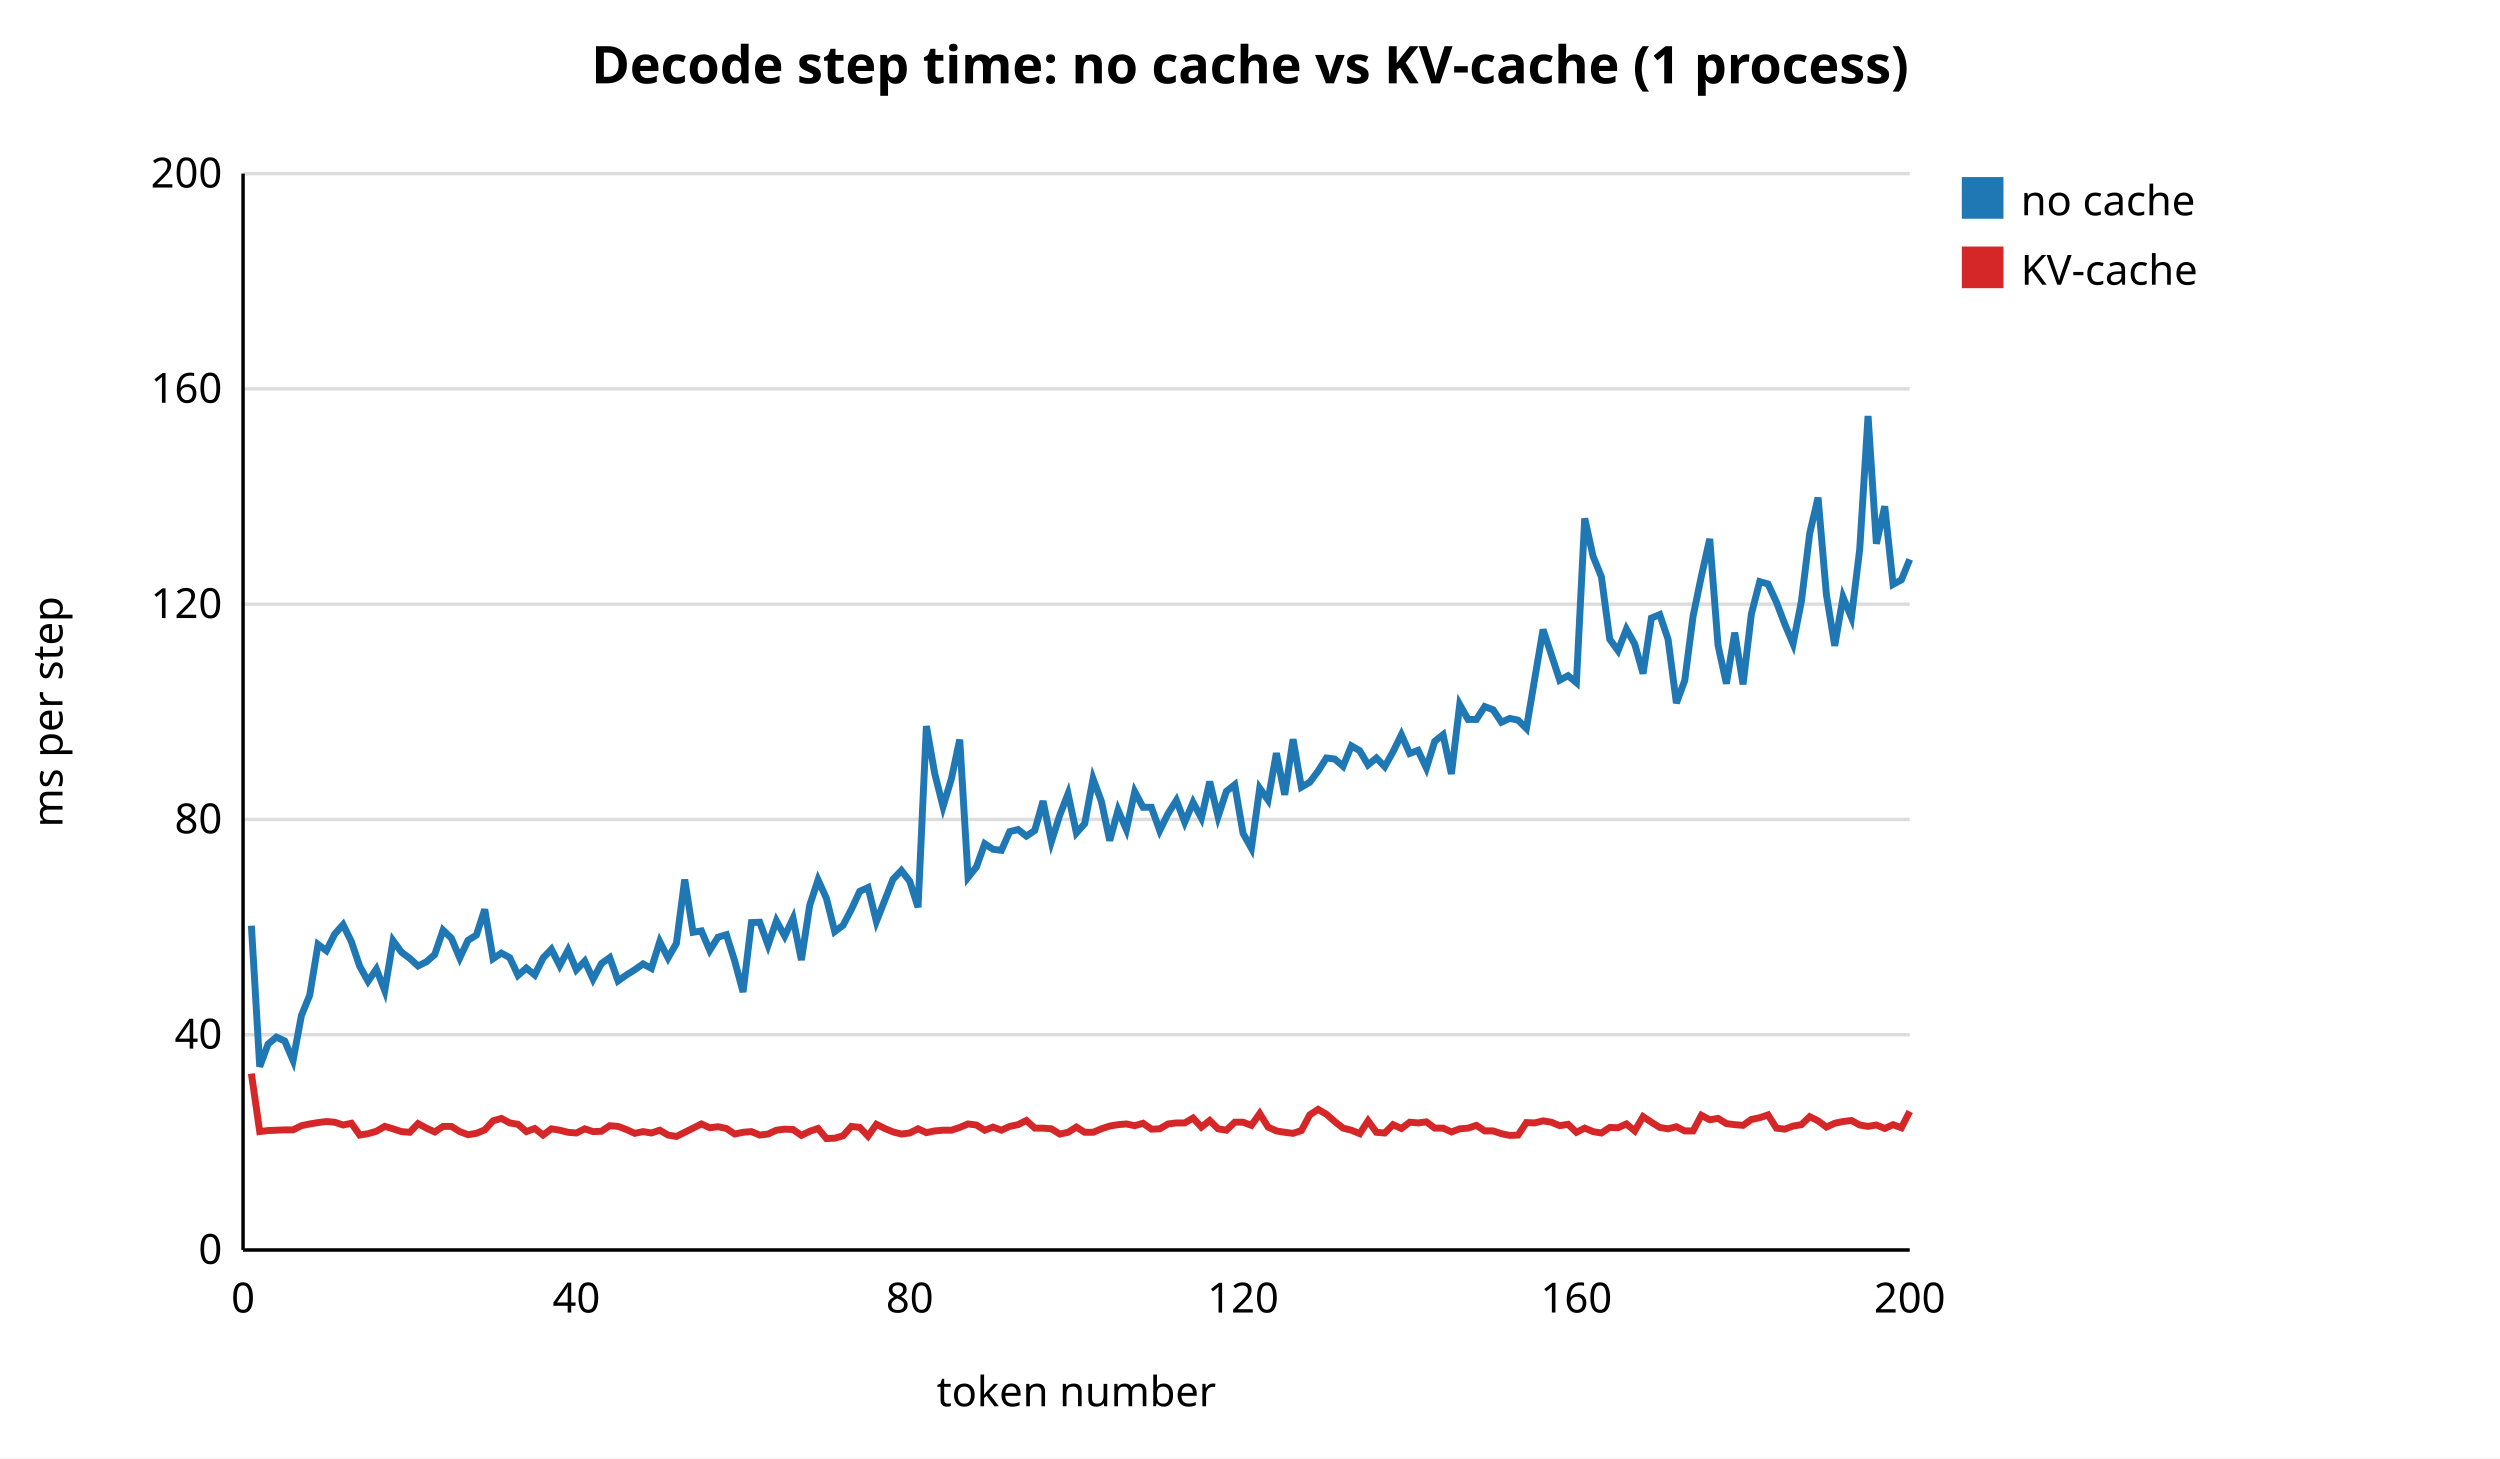
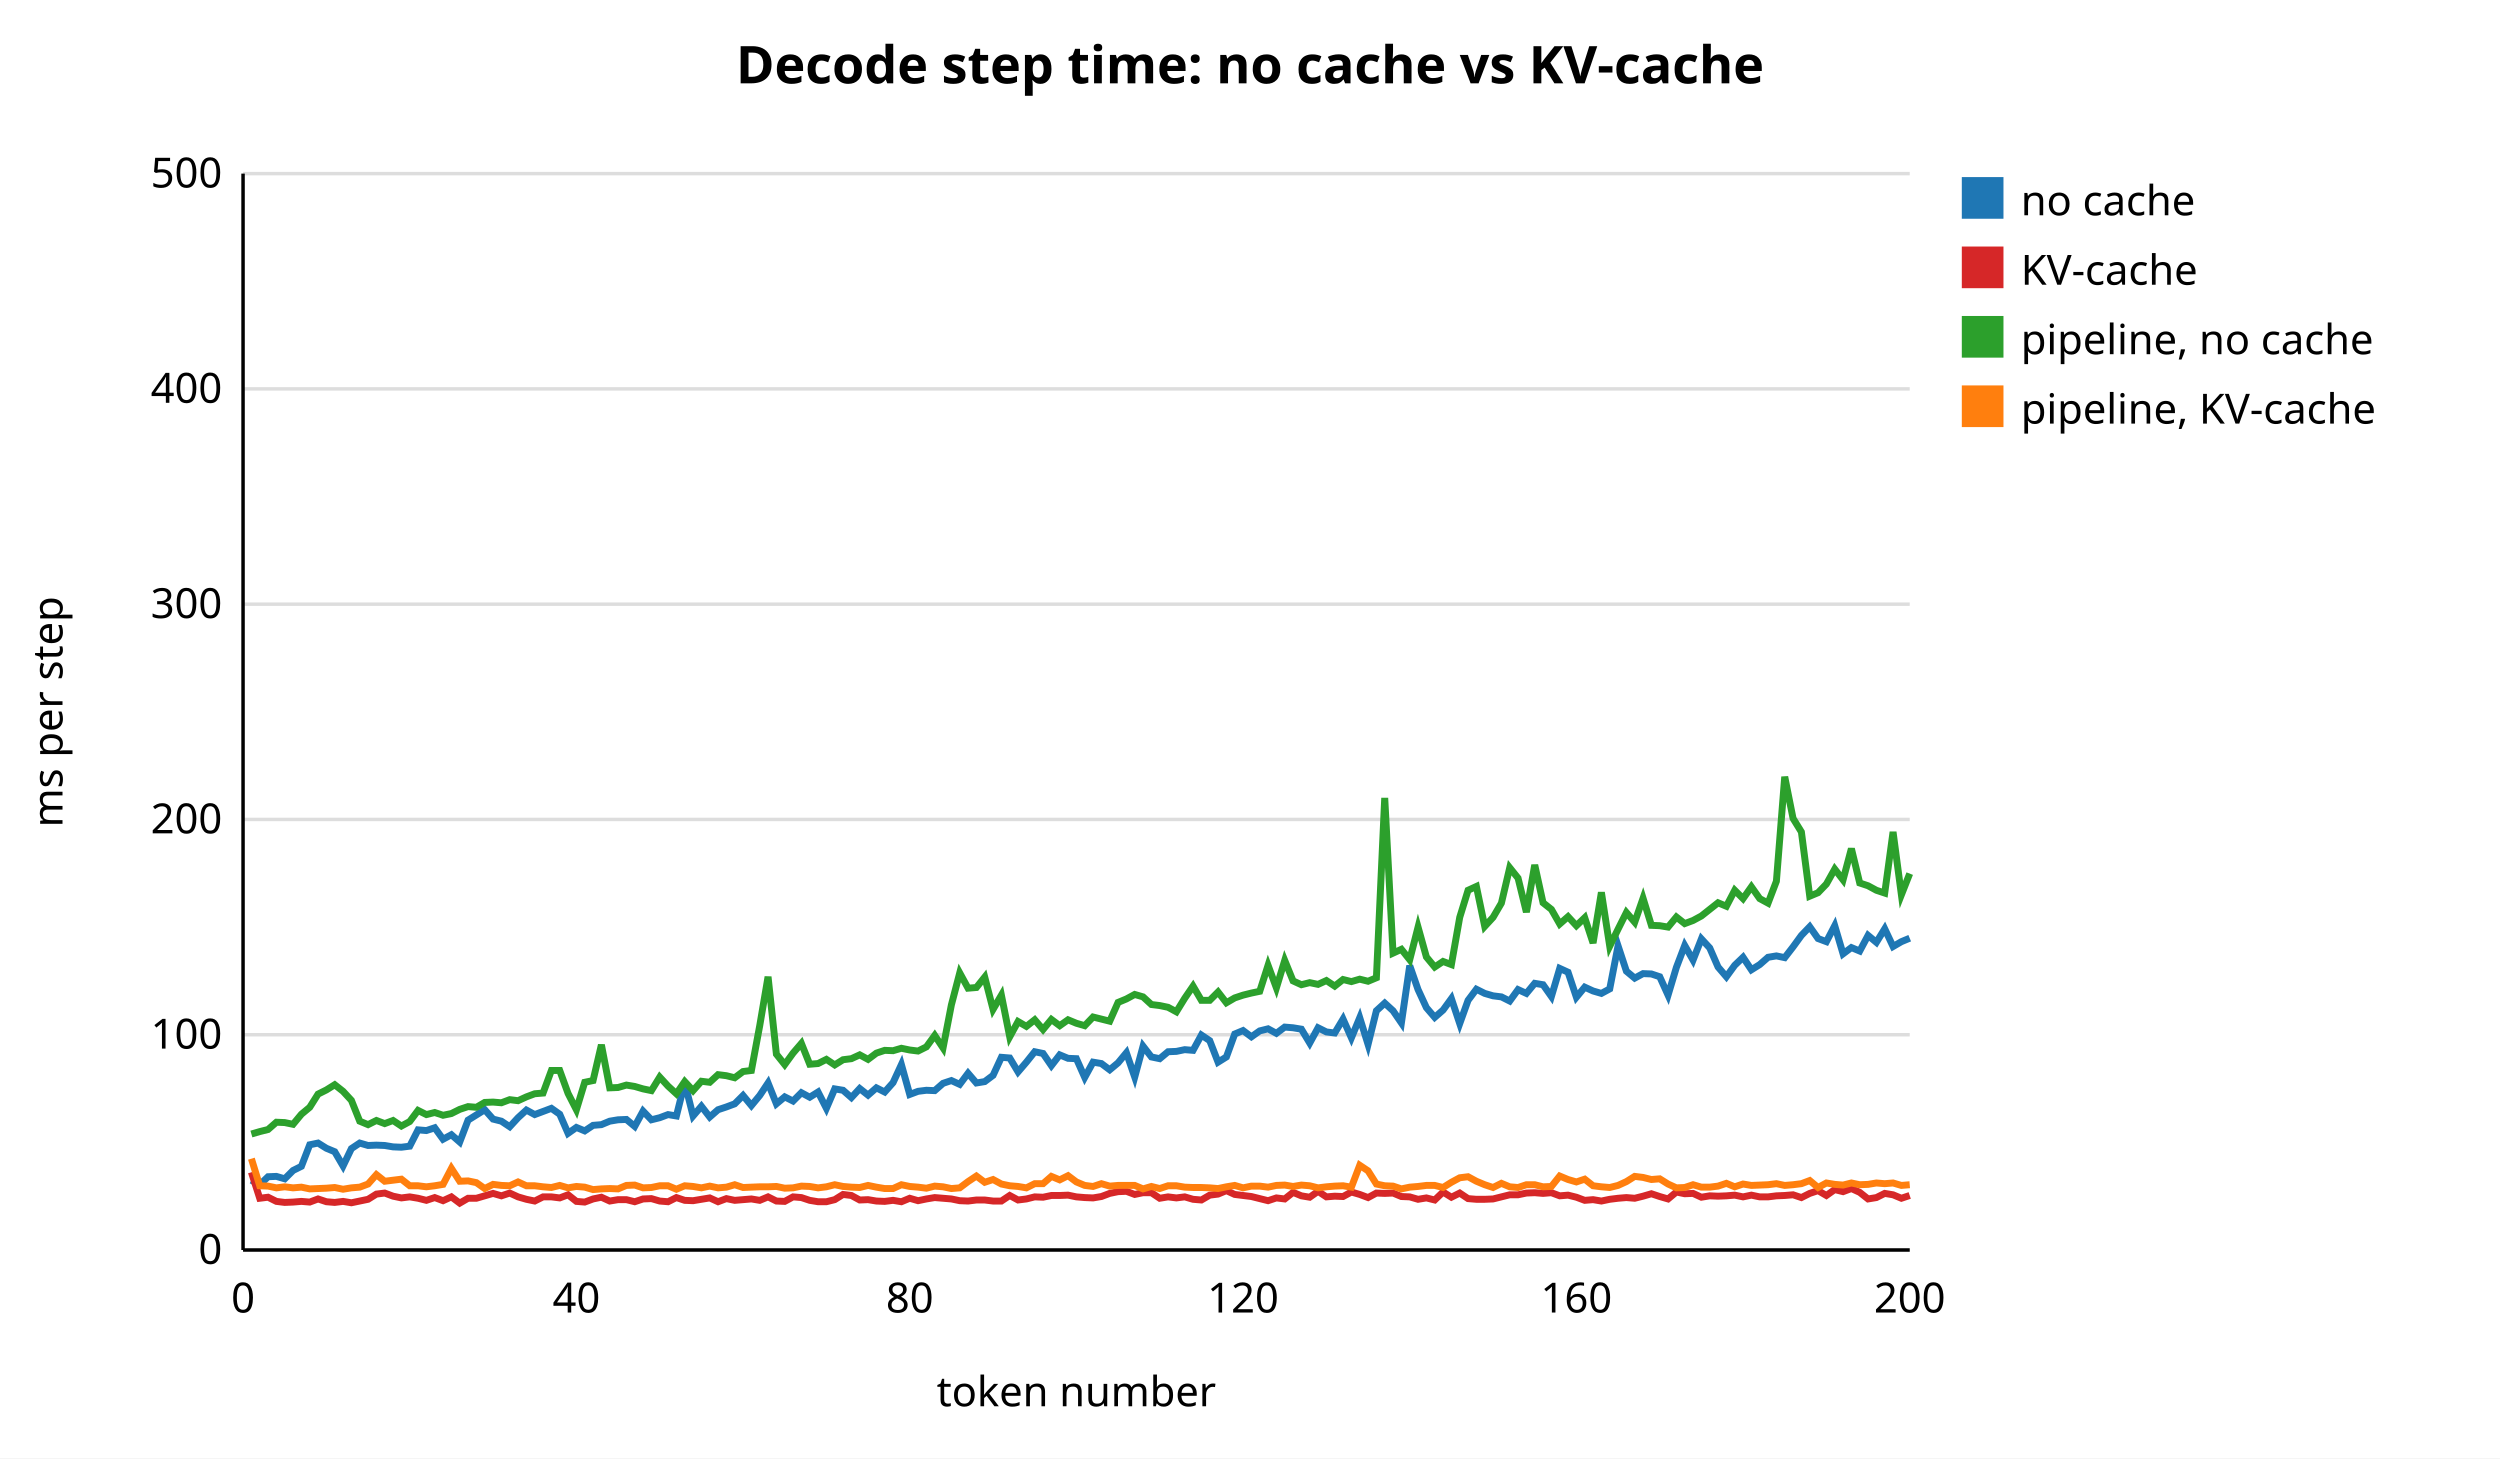
<svg xmlns="http://www.w3.org/2000/svg" width="720" height="420" font-family="sans-serif" font-size="12">
  <rect width="720" height="420" fill="white" />
-   <text x="360.0" y="24" text-anchor="middle" font-size="15" font-weight="bold">Decode step time: no cache vs KV-cache (1 process)</text>
+   <text x="360.0" y="24" text-anchor="middle" font-size="15" font-weight="bold">Decode step time: no cache vs KV-cache</text>
  <text x="310.0" y="405" text-anchor="middle">token number</text>
  <text x="18" y="205.0" text-anchor="middle" transform="rotate(-90 18 205.0)">ms per step</text>
  <line x1="70" y1="360.0" x2="550" y2="360.0" stroke="#ddd" />
  <text x="64" y="364.0" text-anchor="end">0</text>
  <line x1="70" y1="298.0" x2="550" y2="298.0" stroke="#ddd" />
-   <text x="64" y="302.0" text-anchor="end">40</text>
+   <text x="64" y="302.0" text-anchor="end">100</text>
  <line x1="70" y1="236.0" x2="550" y2="236.0" stroke="#ddd" />
-   <text x="64" y="240.0" text-anchor="end">80</text>
+   <text x="64" y="240.0" text-anchor="end">200</text>
  <line x1="70" y1="174.0" x2="550" y2="174.0" stroke="#ddd" />
-   <text x="64" y="178.0" text-anchor="end">120</text>
+   <text x="64" y="178.0" text-anchor="end">300</text>
  <line x1="70" y1="112.0" x2="550" y2="112.0" stroke="#ddd" />
-   <text x="64" y="116.0" text-anchor="end">160</text>
+   <text x="64" y="116.0" text-anchor="end">400</text>
  <line x1="70" y1="50.0" x2="550" y2="50.0" stroke="#ddd" />
-   <text x="64" y="54.0" text-anchor="end">200</text>
+   <text x="64" y="54.0" text-anchor="end">500</text>
  <line x1="70" y1="50" x2="70" y2="360" stroke="black" />
  <line x1="70" y1="360" x2="550" y2="360" stroke="black" />
  <text x="70.0" y="378" text-anchor="middle">0</text>
  <text x="166.0" y="378" text-anchor="middle">40</text>
  <text x="262.0" y="378" text-anchor="middle">80</text>
  <text x="358.0" y="378" text-anchor="middle">120</text>
  <text x="454.0" y="378" text-anchor="middle">160</text>
  <text x="550.0" y="378" text-anchor="middle">200</text>
-   <polyline points="72.4,266.6 74.8,307.2 77.2,300.7 79.6,298.7 82.0,299.8 84.4,305.4 86.8,292.5 89.2,286.6 91.6,272.0 94.0,273.8 96.4,269.0 98.8,266.3 101.2,271.2 103.6,278.3 106.0,282.6 108.4,279.1 110.8,285.3 113.2,270.9 115.6,274.2 118.0,276.0 120.4,278.2 122.8,277.0 125.2,274.9 127.6,267.9 130.0,270.2 132.4,275.9 134.8,270.8 137.2,269.3 139.6,261.9 142.0,276.1 144.4,274.5 146.8,275.8 149.2,280.9 151.6,278.8 154.0,280.8 156.4,275.9 158.8,273.4 161.2,278.1 163.6,273.6 166.0,279.3 168.4,276.8 170.8,282.0 173.2,277.5 175.6,275.8 178.0,282.5 180.4,280.8 182.8,279.3 185.2,277.6 187.6,278.9 190.0,271.2 192.4,275.9 194.8,271.7 197.2,253.3 199.6,268.5 202.0,268.1 204.4,273.7 206.8,269.9 209.2,269.2 211.6,276.8 214.0,285.7 216.4,265.7 218.8,265.6 221.2,272.2 223.6,265.2 226.0,269.6 228.4,264.5 230.8,276.5 233.2,260.7 235.6,253.4 238.0,258.7 240.4,268.3 242.8,266.5 245.2,261.9 247.6,256.7 250.0,255.6 252.4,265.4 254.8,259.3 257.2,253.2 259.6,250.7 262.0,253.8 264.4,261.3 266.8,209.1 269.2,222.8 271.6,232.3 274.0,224.3 276.4,213.0 278.8,252.7 281.2,249.7 283.6,243.0 286.0,244.6 288.4,244.9 290.8,239.5 293.2,238.9 295.6,240.8 298.0,239.2 300.4,230.7 302.8,242.4 305.2,234.8 307.6,228.6 310.0,239.9 312.4,237.2 314.8,224.3 317.2,230.8 319.6,242.1 322.0,233.3 324.4,238.9 326.8,228.0 329.2,232.5 331.6,232.5 334.0,239.2 336.4,234.3 338.8,230.5 341.2,236.8 343.6,231.1 346.0,235.6 348.4,225.1 350.8,235.2 353.2,227.9 355.6,226.0 358.0,240.0 360.4,244.3 362.8,227.0 365.2,230.4 367.6,216.9 370.0,228.9 372.4,212.9 374.8,226.7 377.2,225.3 379.6,222.1 382.0,218.3 384.4,218.6 386.8,220.7 389.2,214.8 391.6,216.2 394.0,220.3 396.4,218.3 398.8,220.8 401.2,216.5 403.6,211.6 406.0,217.0 408.4,216.1 410.8,221.2 413.2,213.5 415.6,211.6 418.0,222.9 420.4,202.9 422.8,207.2 425.2,207.2 427.6,203.5 430.0,204.4 432.4,208.0 434.8,206.9 437.2,207.4 439.6,209.8 442.0,195.5 444.4,181.3 446.8,188.6 449.2,195.9 451.6,194.6 454.0,196.6 456.4,149.3 458.8,160.2 461.2,166.1 463.6,184.1 466.0,187.4 468.4,181.2 470.8,185.5 473.2,194.0 475.6,178.0 478.0,177.0 480.4,184.1 482.8,202.5 485.2,196.0 487.6,177.5 490.0,165.9 492.4,155.2 494.8,185.9 497.2,196.9 499.6,182.2 502.0,197.1 504.4,176.8 506.8,167.5 509.2,168.2 511.6,173.4 514.0,179.7 516.4,185.4 518.8,173.2 521.2,153.6 523.6,143.3 526.0,171.2 528.4,186.0 530.8,172.0 533.2,177.8 535.6,158.2 538.0,119.8 540.4,156.6 542.8,145.8 545.2,168.3 547.6,167.0 550.0,161.1" fill="none" stroke="#1f77b4" stroke-width="2" />
-   <polyline points="72.4,309.2 74.8,325.9 77.2,325.6 79.6,325.5 82.0,325.4 84.4,325.4 86.8,324.2 89.2,323.7 91.6,323.3 94.0,323.0 96.4,323.2 98.8,324.0 101.2,323.5 103.6,326.9 106.0,326.5 108.4,325.8 110.8,324.4 113.2,325.1 115.6,325.9 118.0,326.1 120.4,323.6 122.8,324.9 125.2,326.0 127.6,324.4 130.0,324.4 132.4,325.9 134.8,326.8 137.2,326.4 139.6,325.4 142.0,322.8 144.4,322.1 146.8,323.4 149.2,323.8 151.6,325.9 154.0,325.0 156.4,326.9 158.8,325.1 161.2,325.5 163.6,326.1 166.0,326.3 168.4,325.1 170.8,325.9 173.2,325.8 175.6,324.2 178.0,324.4 180.4,325.3 182.8,326.4 185.2,325.9 187.6,326.3 190.0,325.5 192.4,326.9 194.8,327.3 197.2,326.1 199.6,324.9 202.0,323.7 204.4,324.8 206.8,324.5 209.2,325.0 211.6,326.6 214.0,326.1 216.4,325.9 218.8,326.9 221.2,326.6 223.6,325.5 226.0,325.2 228.4,325.3 230.8,327.0 233.2,325.8 235.6,325.0 238.0,327.9 240.4,327.8 242.8,327.1 245.2,324.4 247.6,324.7 250.0,327.2 252.4,323.8 254.8,325.0 257.2,326.0 259.6,326.6 262.0,326.3 264.4,325.1 266.8,326.2 269.2,325.7 271.6,325.5 274.0,325.5 276.4,324.7 278.8,323.7 281.2,324.0 283.6,325.5 286.0,324.6 288.4,325.5 290.8,324.4 293.2,323.9 295.6,322.7 298.0,324.9 300.4,324.9 302.8,325.1 305.2,326.6 307.6,326.1 310.0,324.6 312.4,326.1 314.8,326.1 317.2,325.1 319.6,324.3 322.0,323.9 324.4,323.7 326.8,324.2 329.2,323.5 331.6,325.2 334.0,325.1 336.4,323.7 338.8,323.4 341.2,323.4 343.6,322.0 346.0,324.6 348.4,322.7 350.8,325.1 353.2,325.5 355.6,323.2 358.0,323.2 360.4,324.1 362.8,320.7 365.2,324.6 367.6,325.7 370.0,326.1 372.4,326.4 374.8,325.6 377.2,321.1 379.6,319.5 382.0,320.9 384.4,323.0 386.8,324.9 389.2,325.5 391.6,326.5 394.0,322.8 396.4,326.1 398.8,326.3 401.2,323.9 403.6,325.0 406.0,323.2 408.4,323.4 410.8,323.1 413.2,324.9 415.6,324.9 418.0,326.0 420.4,325.1 422.8,324.9 425.2,324.1 427.6,325.7 430.0,325.7 432.4,326.5 434.8,327.0 437.2,326.9 439.6,323.3 442.0,323.4 444.4,322.8 446.8,323.2 449.2,324.2 451.6,323.8 454.0,326.1 456.4,324.9 458.8,325.9 461.2,326.3 463.6,324.7 466.0,324.8 468.4,323.7 470.8,325.7 473.2,321.6 475.6,323.2 478.0,324.7 480.4,325.1 482.8,324.5 485.2,325.7 487.6,325.7 490.0,321.2 492.4,322.5 494.8,322.1 497.2,323.6 499.6,323.9 502.0,324.1 504.4,322.4 506.8,321.9 509.2,321.1 511.6,324.9 514.0,325.2 516.4,324.3 518.8,323.9 521.2,321.6 523.6,322.8 526.0,324.6 528.4,323.5 530.8,323.0 533.2,322.7 535.6,324.0 538.0,324.4 540.4,324.0 542.8,325.0 545.2,323.9 547.6,324.8 550.0,320.1" fill="none" stroke="#d62728" stroke-width="2" />
+   <polyline points="72.4,339.9 74.8,341.2 77.2,338.9 79.6,338.8 82.0,339.5 84.4,337.1 86.8,335.9 89.2,329.7 91.6,329.2 94.0,330.7 96.4,331.7 98.8,335.8 101.2,330.8 103.6,329.2 106.0,329.9 108.4,329.8 110.8,329.9 113.2,330.3 115.6,330.4 118.0,330.1 120.4,325.4 122.8,325.6 125.2,324.8 127.6,328.1 130.0,326.8 132.4,328.9 134.8,322.6 137.2,321.1 139.6,319.6 142.0,322.3 144.4,322.9 146.8,324.5 149.2,321.9 151.6,319.7 154.0,321.0 156.4,320.1 158.8,319.2 161.2,320.9 163.6,326.4 166.0,324.7 168.4,325.7 170.8,324.1 173.2,323.9 175.6,322.9 178.0,322.5 180.4,322.4 182.8,324.4 185.2,320.0 187.6,322.5 190.0,321.9 192.4,321.0 194.8,321.4 197.2,311.8 199.6,321.4 202.0,318.6 204.4,321.7 206.8,319.6 209.2,318.8 211.6,317.9 214.0,315.5 216.4,318.4 218.8,315.5 221.2,311.9 223.6,317.9 226.0,315.9 228.4,317.1 230.8,314.7 233.2,316.0 235.6,314.5 238.0,319.2 240.4,313.6 242.8,314.0 245.2,316.1 247.6,313.5 250.0,315.4 252.4,313.3 254.8,314.5 257.2,311.8 259.6,306.6 262.0,315.2 264.4,314.3 266.8,314.0 269.2,314.1 271.6,312.0 274.0,311.2 276.4,312.3 278.8,309.1 281.2,311.9 283.6,311.5 286.0,309.7 288.4,304.5 290.8,304.7 293.2,308.7 295.6,305.9 298.0,302.9 300.4,303.4 302.8,306.9 305.2,303.8 307.6,304.8 310.0,304.9 312.4,310.3 314.8,305.9 317.2,306.3 319.6,308.1 322.0,306.1 324.4,303.2 326.8,310.2 329.2,301.3 331.6,304.4 334.0,304.9 336.4,302.9 338.8,302.8 341.2,302.3 343.6,302.5 346.0,298.1 348.4,299.7 350.8,305.9 353.2,304.4 355.6,297.8 358.0,296.8 360.4,298.6 362.8,296.9 365.2,296.3 367.6,297.6 370.0,295.8 372.4,296.0 374.8,296.4 377.2,300.4 379.6,296.0 382.0,297.2 384.4,297.5 386.8,293.5 389.2,298.9 391.6,293.1 394.0,300.8 396.4,291.1 398.8,288.9 401.2,291.1 403.6,294.6 406.0,278.1 408.4,285.0 410.8,290.2 413.2,293.0 415.6,290.9 418.0,287.6 420.4,294.8 422.8,288.1 425.2,284.9 427.6,286.1 430.0,286.8 432.4,287.1 434.8,288.3 437.2,285.0 439.6,286.1 442.0,283.2 444.4,283.6 446.8,287.0 449.2,278.9 451.6,280.0 454.0,287.2 456.4,284.3 458.8,285.4 461.2,286.1 463.6,284.8 466.0,272.4 468.4,279.7 470.8,281.7 473.2,280.4 475.6,280.5 478.0,281.3 480.4,286.6 482.8,278.6 485.2,272.3 487.6,276.5 490.0,270.4 492.4,273.0 494.8,278.5 497.2,281.3 499.6,278.0 502.0,275.7 504.4,279.3 506.8,277.8 509.2,275.7 511.6,275.3 514.0,275.8 516.4,272.7 518.8,269.4 521.2,266.9 523.6,270.3 526.0,271.2 528.4,266.6 530.8,274.7 533.2,272.9 535.6,273.9 538.0,269.4 540.4,271.4 542.8,267.5 545.2,272.6 547.6,271.2 550.0,270.2" fill="none" stroke="#1f77b4" stroke-width="2" />
+   <polyline points="72.4,337.6 74.8,345.1 77.2,344.8 79.6,346.0 82.0,346.3 84.4,346.2 86.8,346.0 89.2,346.2 91.6,345.3 94.0,346.1 96.4,346.3 98.8,346.0 101.2,346.4 103.6,345.9 106.0,345.4 108.4,343.9 110.8,343.6 113.2,344.5 115.6,345.0 118.0,344.7 120.4,345.1 122.8,345.7 125.2,344.9 127.6,345.8 130.0,344.7 132.4,346.5 134.8,345.1 137.2,345.1 139.6,344.4 142.0,343.7 144.4,344.4 146.8,343.6 149.2,344.7 151.6,345.4 154.0,345.9 156.4,344.7 158.8,344.7 161.2,345.0 163.6,344.1 166.0,346.0 168.4,346.2 170.8,345.3 173.2,344.8 175.6,345.9 178.0,345.5 180.4,345.5 182.8,346.1 185.2,345.3 187.6,345.2 190.0,345.9 192.4,346.1 194.8,344.9 197.2,345.7 199.6,345.8 202.0,345.4 204.4,345.0 206.8,346.1 209.2,345.2 211.6,345.7 214.0,345.5 216.4,345.3 218.8,345.7 221.2,344.7 223.6,345.9 226.0,346.0 228.4,344.7 230.8,344.9 233.2,345.7 235.6,346.1 238.0,346.1 240.4,345.5 242.8,344.0 245.2,344.3 247.6,345.6 250.0,345.5 252.4,345.9 254.8,346.0 257.2,345.7 259.6,346.1 262.0,345.1 264.4,345.8 266.8,345.3 269.2,344.9 271.6,345.1 274.0,345.3 276.4,345.8 278.8,345.9 281.2,345.6 283.6,345.6 286.0,345.9 288.4,345.9 290.8,344.3 293.2,345.6 295.6,345.3 298.0,344.7 300.4,344.8 302.8,344.3 305.2,344.3 307.6,344.2 310.0,344.7 312.4,344.9 314.8,345.0 317.2,344.6 319.6,343.7 322.0,343.2 324.4,343.1 326.8,344.0 329.2,343.5 331.6,343.5 334.0,345.1 336.4,344.7 338.8,345.0 341.2,344.7 343.6,345.4 346.0,345.6 348.4,344.2 350.8,343.9 353.2,342.9 355.6,344.0 358.0,344.3 360.4,344.6 362.8,345.2 365.2,345.8 367.6,345.0 370.0,345.3 372.4,343.4 374.8,344.4 377.2,344.8 379.6,343.1 382.0,344.7 384.4,344.5 386.8,344.6 389.2,343.3 391.6,344.0 394.0,344.9 396.4,343.6 398.8,343.7 401.2,343.6 403.6,344.6 406.0,344.7 408.4,345.4 410.8,345.0 413.2,345.6 415.6,343.3 418.0,344.8 420.4,343.6 422.8,345.2 425.2,345.4 427.6,345.4 430.0,345.3 432.4,344.7 434.8,344.1 437.2,344.1 439.6,343.6 442.0,343.5 444.4,343.7 446.8,343.5 449.2,344.4 451.6,344.2 454.0,344.8 456.4,345.7 458.8,345.5 461.2,345.9 463.6,345.4 466.0,345.1 468.4,344.9 470.8,345.1 473.2,344.5 475.6,343.8 478.0,344.6 480.4,345.3 482.8,343.3 485.2,343.8 487.6,343.7 490.0,344.8 492.4,344.4 494.8,344.5 497.2,344.4 499.6,344.2 502.0,344.7 504.4,344.2 506.8,344.7 509.2,344.7 511.6,344.4 514.0,344.3 516.4,344.1 518.8,344.9 521.2,343.7 523.6,342.9 526.0,344.3 528.4,342.6 530.8,343.2 533.2,342.3 535.6,343.4 538.0,345.3 540.4,344.9 542.8,343.7 545.2,344.1 547.6,345.1 550.0,344.3" fill="none" stroke="#d62728" stroke-width="2" />
+   <polyline points="72.4,326.6 74.8,325.9 77.2,325.3 79.6,323.2 82.0,323.3 84.4,323.8 86.8,320.9 89.2,318.9 91.6,315.1 94.0,313.9 96.4,312.4 98.8,314.3 101.2,316.9 103.6,322.9 106.0,323.9 108.4,322.7 110.8,323.6 113.2,322.7 115.6,324.3 118.0,323.0 120.4,319.8 122.8,321.0 125.2,320.4 127.6,321.2 130.0,320.7 132.4,319.5 134.8,318.7 137.2,318.9 139.6,317.5 142.0,317.4 144.4,317.6 146.8,316.7 149.2,317.0 151.6,315.9 154.0,315.0 156.4,314.8 158.8,308.3 161.2,308.3 163.6,314.9 166.0,319.6 168.4,311.7 170.8,311.2 173.2,300.9 175.6,313.3 178.0,313.2 180.4,312.5 182.8,312.9 185.2,313.6 187.6,314.1 190.0,310.2 192.4,312.8 194.8,315.0 197.2,311.5 199.6,314.1 202.0,311.4 204.4,311.7 206.8,309.5 209.2,309.8 211.6,310.4 214.0,308.6 216.4,308.3 218.8,295.4 221.2,281.3 223.6,303.6 226.0,306.6 228.4,303.3 230.8,300.5 233.2,306.5 235.6,306.3 238.0,305.1 240.4,306.7 242.8,305.2 245.2,304.9 247.6,303.8 250.0,305.1 252.4,303.3 254.8,302.5 257.2,302.6 259.6,301.9 262.0,302.4 264.4,302.7 266.8,301.5 269.2,298.2 271.6,301.8 274.0,289.4 276.4,280.2 278.8,284.6 281.2,284.4 283.6,281.4 286.0,290.7 288.4,286.6 290.8,298.6 293.2,294.2 295.6,295.6 298.0,293.7 300.4,296.5 302.8,293.6 305.2,295.4 307.6,293.7 310.0,294.7 312.4,295.4 314.8,292.9 317.2,293.5 319.6,294.1 322.0,288.7 324.4,287.7 326.8,286.4 329.2,287.1 331.6,289.3 334.0,289.6 336.4,290.1 338.8,291.4 341.2,287.5 343.6,284.0 346.0,288.1 348.4,288.1 350.8,285.7 353.2,288.8 355.6,287.4 358.0,286.6 360.4,286.0 362.8,285.5 365.2,278.0 367.6,284.5 370.0,276.6 372.4,282.5 374.8,283.6 377.2,283.0 379.6,283.5 382.0,282.4 384.4,284.0 386.8,282.1 389.2,282.7 391.6,282.0 394.0,282.6 396.4,281.6 398.8,229.8 401.2,274.5 403.6,273.4 406.0,276.4 408.4,267.0 410.8,275.6 413.2,278.5 415.6,276.9 418.0,277.8 420.4,264.2 422.8,256.4 425.2,255.3 427.6,266.8 430.0,264.2 432.4,260.1 434.8,249.9 437.2,252.9 439.6,262.7 442.0,249.1 444.4,260.0 446.8,261.9 449.2,266.1 451.6,264.0 454.0,266.6 456.4,264.3 458.8,271.6 461.2,257.0 463.6,272.5 466.0,267.6 468.4,262.8 470.8,265.6 473.2,258.7 475.6,266.5 478.0,266.6 480.4,267.0 482.8,264.1 485.2,266.0 487.6,265.1 490.0,263.8 492.4,261.9 494.8,260.0 497.2,261.0 499.6,256.4 502.0,258.8 504.4,255.4 506.8,258.8 509.2,260.1 511.6,253.8 514.0,223.7 516.4,235.7 518.8,239.6 521.2,258.1 523.6,257.1 526.0,254.6 528.4,250.3 530.8,253.4 533.2,244.4 535.6,254.3 538.0,255.1 540.4,256.4 542.8,257.2 545.2,239.6 547.6,257.7 550.0,251.6" fill="none" stroke="#2ca02c" stroke-width="2" />
+   <polyline points="72.4,333.7 74.8,341.5 77.2,341.6 79.6,342.1 82.0,341.8 84.4,342.1 86.8,341.9 89.2,342.4 91.6,342.3 94.0,342.2 96.4,342.0 98.8,342.5 101.2,342.1 103.6,341.9 106.0,341.0 108.4,338.3 110.8,340.2 113.2,339.9 115.6,339.6 118.0,341.5 120.4,341.5 122.8,341.8 125.2,341.5 127.6,341.1 130.0,336.5 132.4,340.2 134.8,340.1 137.2,340.6 139.6,342.3 142.0,341.1 144.4,341.4 146.8,341.5 149.2,340.4 151.6,341.5 154.0,341.5 156.4,341.8 158.8,342.0 161.2,341.4 163.6,342.1 166.0,341.7 168.4,341.9 170.8,342.6 173.2,342.4 175.6,342.3 178.0,342.4 180.4,341.4 182.8,341.3 185.2,342.1 187.6,342.0 190.0,341.5 192.4,341.5 194.8,342.5 197.2,341.5 199.6,341.7 202.0,342.1 204.4,341.6 206.8,342.1 209.2,341.9 211.6,341.2 214.0,342.0 216.4,341.9 218.8,341.8 221.2,341.8 223.6,341.7 226.0,342.2 228.4,342.1 230.8,341.6 233.2,341.7 235.6,342.1 238.0,341.8 240.4,341.2 242.8,341.7 245.2,341.9 247.6,342.0 250.0,341.4 252.4,341.9 254.8,342.3 257.2,342.3 259.6,341.2 262.0,341.7 264.4,341.9 266.8,342.2 269.2,341.6 271.6,341.8 274.0,342.3 276.4,342.1 278.8,340.3 281.2,338.7 283.6,340.5 286.0,339.7 288.4,341.0 290.8,341.5 293.2,341.7 295.6,342.1 298.0,340.9 300.4,340.9 302.8,338.8 305.2,339.8 307.6,338.6 310.0,340.4 312.4,341.4 314.8,341.7 317.2,340.9 319.6,341.6 322.0,341.4 324.4,341.4 326.8,341.4 329.2,342.4 331.6,341.7 334.0,342.3 336.4,341.5 338.8,341.5 341.2,341.9 343.6,342.0 346.0,342.0 348.4,342.1 350.8,342.3 353.2,341.8 355.6,341.4 358.0,342.1 360.4,341.6 362.8,341.6 365.2,341.9 367.6,341.4 370.0,341.3 372.4,341.7 374.8,341.3 377.2,341.5 379.6,342.1 382.0,341.8 384.4,341.6 386.8,341.5 389.2,341.9 391.6,335.6 394.0,337.2 396.4,341.0 398.8,341.5 401.2,341.6 403.6,342.4 406.0,341.9 408.4,341.7 410.8,341.4 413.2,341.4 415.6,342.0 418.0,340.5 420.4,339.2 422.8,338.9 425.2,340.2 427.6,341.2 430.0,342.0 432.4,340.8 434.8,341.8 437.2,342.0 439.6,341.2 442.0,341.2 444.4,341.8 446.8,341.7 449.2,338.7 451.6,339.7 454.0,340.4 456.4,339.6 458.8,341.5 461.2,341.8 463.6,342.0 466.0,341.4 468.4,340.3 470.8,338.8 473.2,339.1 475.6,339.7 478.0,339.5 480.4,341.0 482.8,342.1 485.2,342.0 487.6,341.2 490.0,341.9 492.4,341.9 494.8,341.6 497.2,340.8 499.6,341.8 502.0,341.0 504.4,341.4 506.8,341.3 509.2,341.2 511.6,340.9 514.0,341.4 516.4,341.2 518.8,340.9 521.2,340.0 523.6,342.0 526.0,340.7 528.4,341.1 530.8,341.3 533.2,340.7 535.6,341.2 538.0,341.1 540.4,340.7 542.8,340.9 545.2,340.7 547.6,341.4 550.0,341.2" fill="none" stroke="#ff7f0e" stroke-width="2" />
  <rect x="565" y="51" width="12" height="12" fill="#1f77b4" />
  <text x="582" y="62">no cache</text>
  <rect x="565" y="71" width="12" height="12" fill="#d62728" />
  <text x="582" y="82">KV-cache</text>
+   <rect x="565" y="91" width="12" height="12" fill="#2ca02c" />
+   <text x="582" y="102">pipeline, no cache</text>
+   <rect x="565" y="111" width="12" height="12" fill="#ff7f0e" />
+   <text x="582" y="122">pipeline, KV-cache</text>
</svg>
